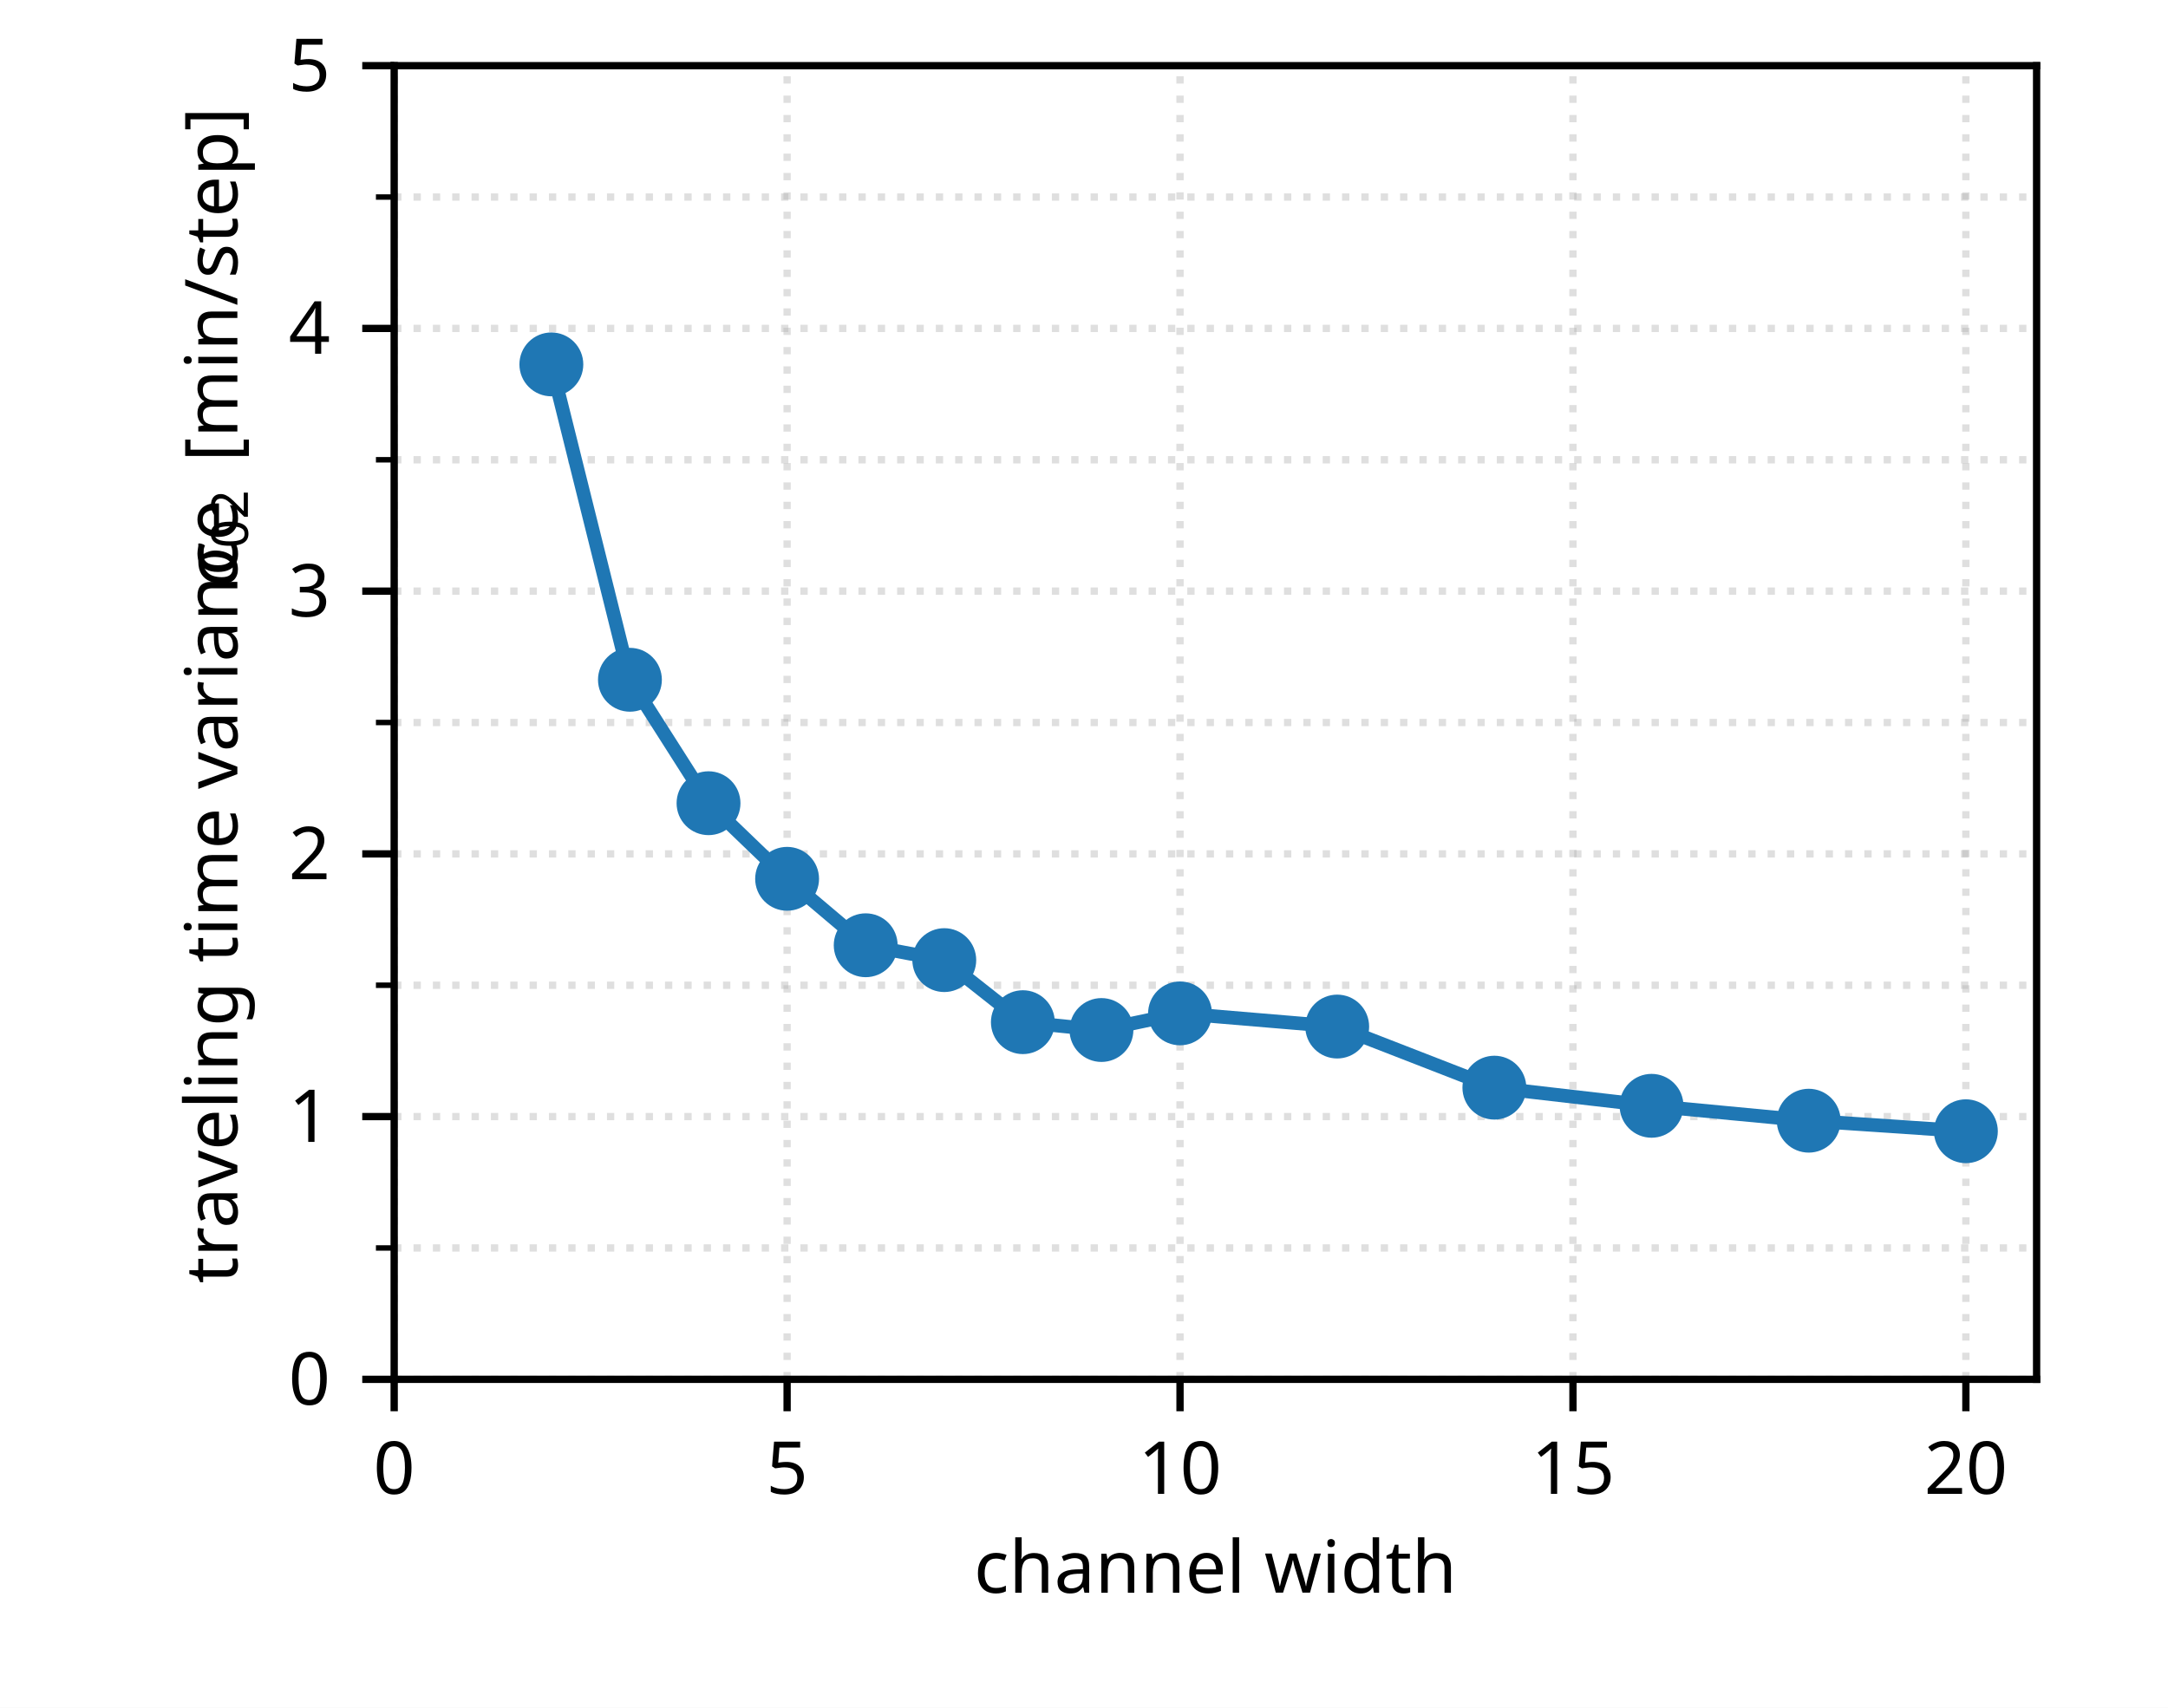
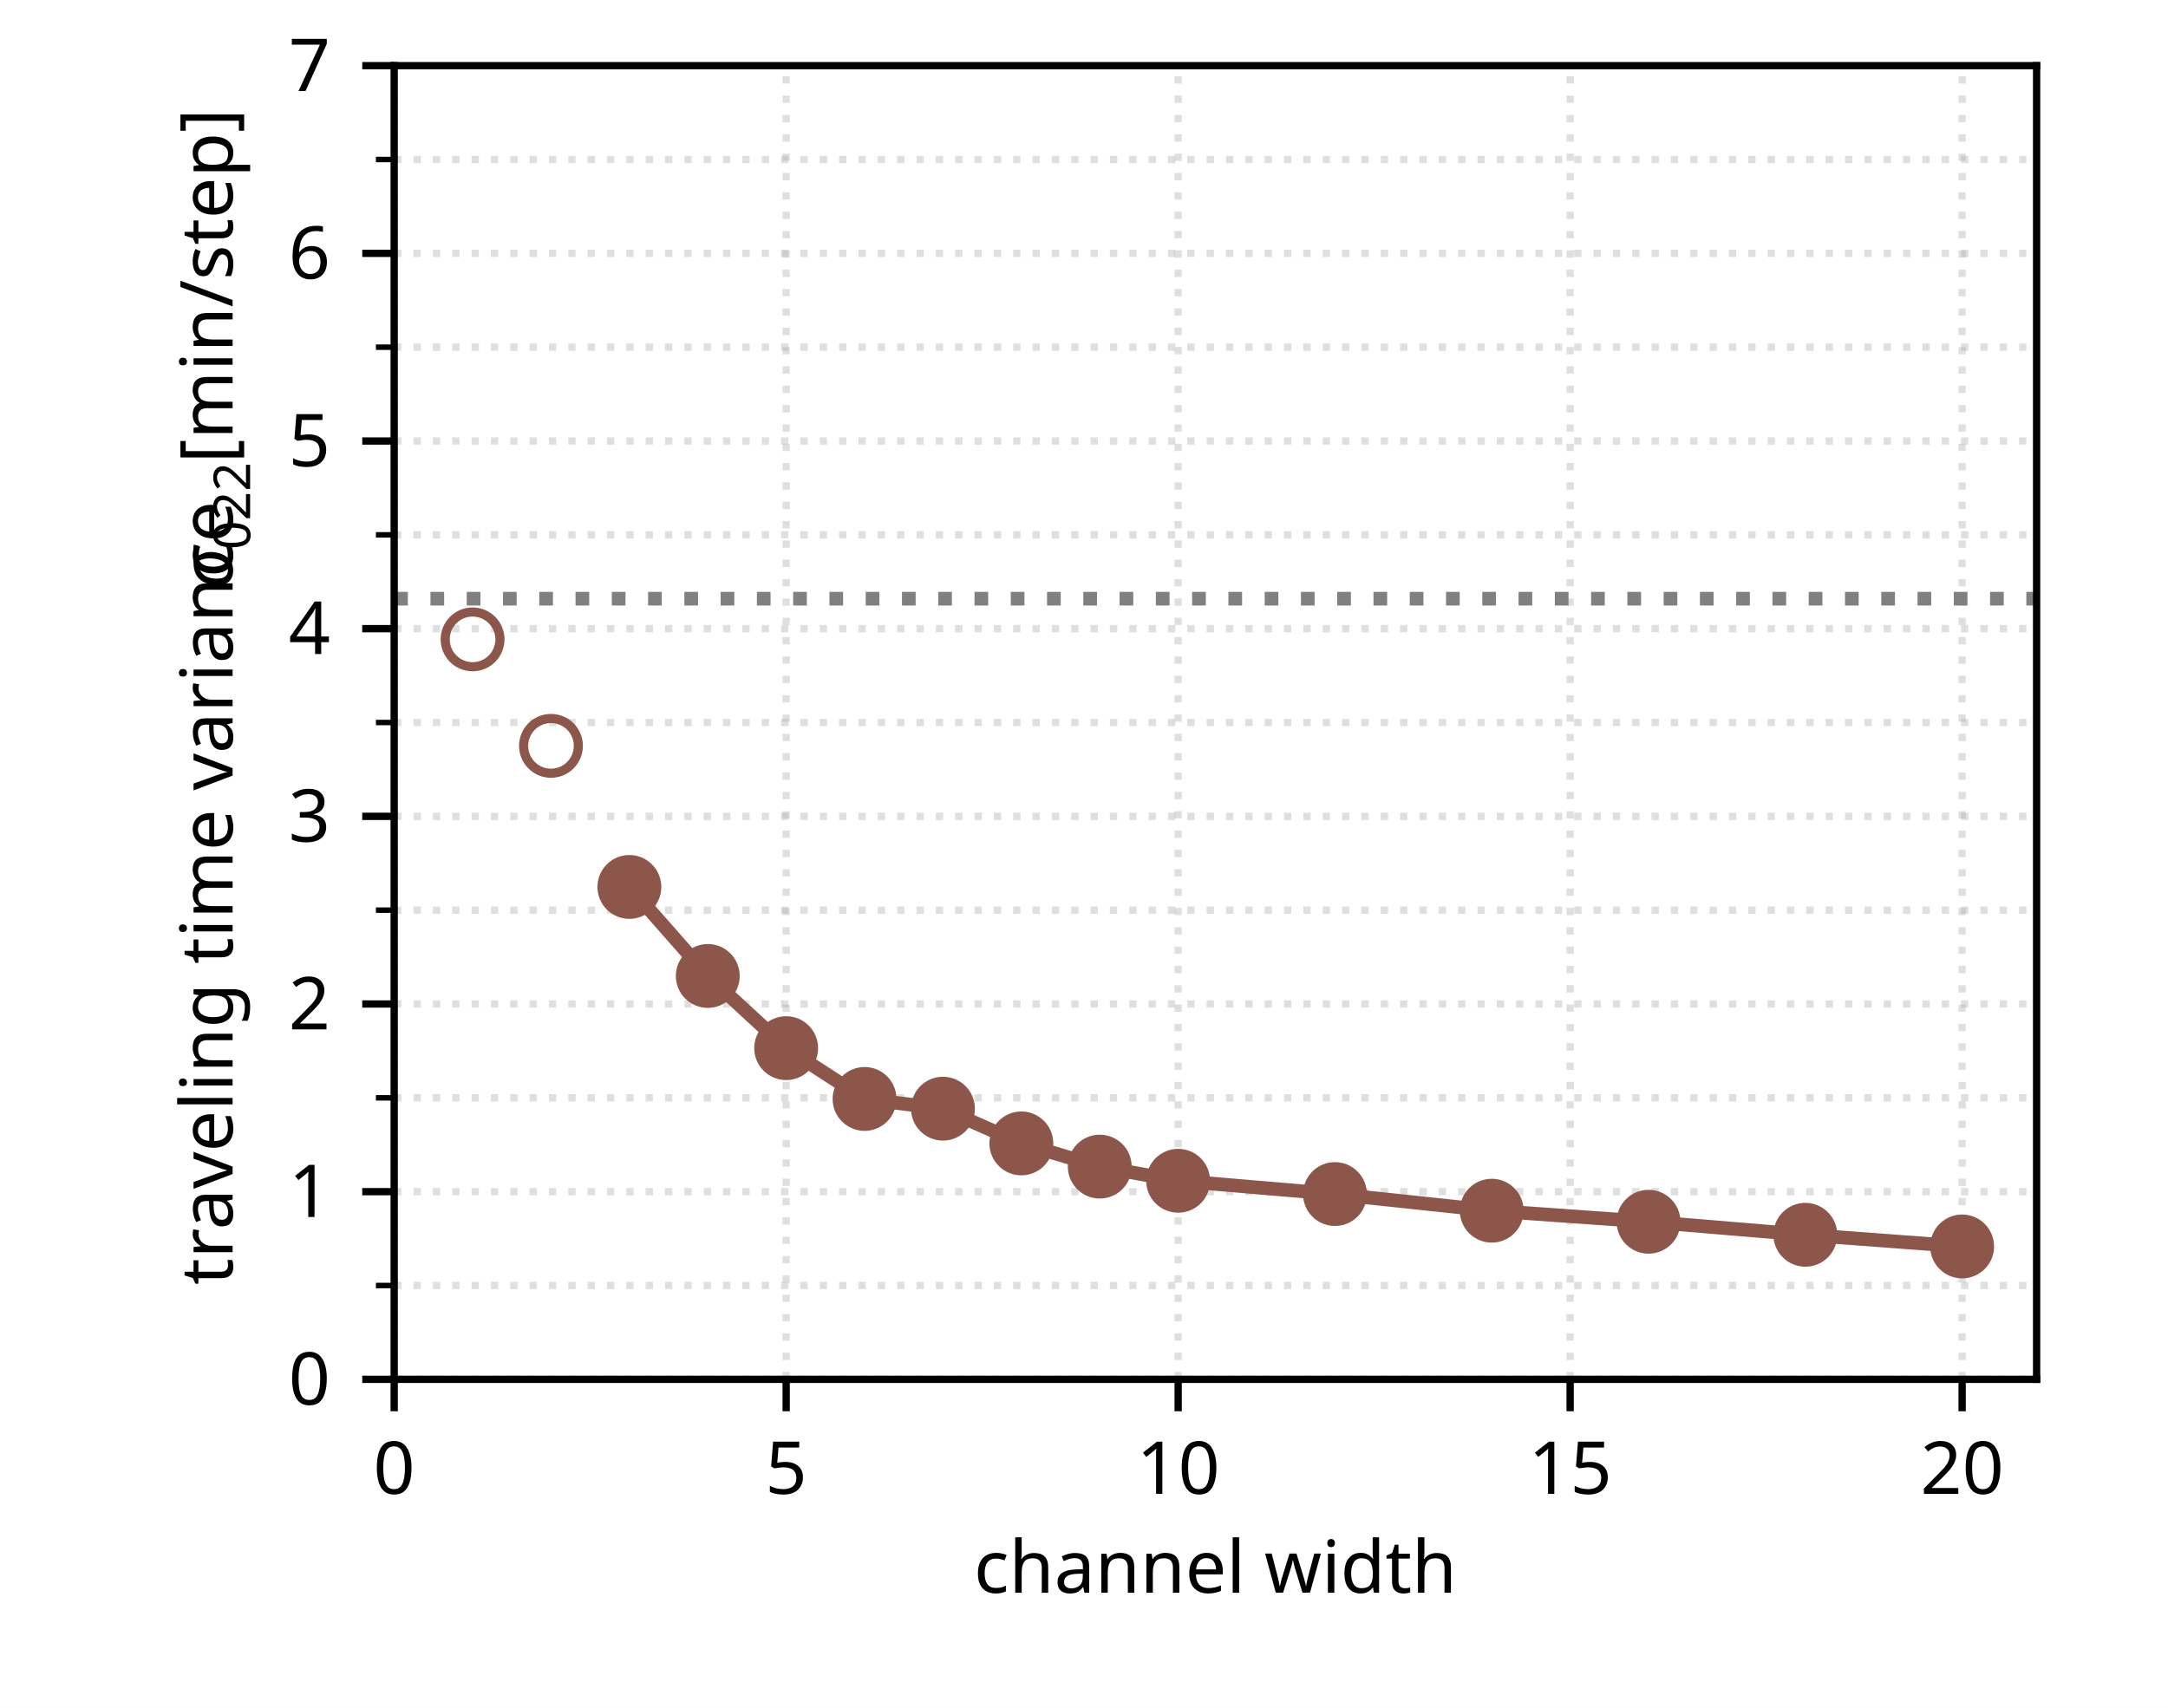
<svg xmlns="http://www.w3.org/2000/svg" xmlns:xlink="http://www.w3.org/1999/xlink" width="237.6pt" height="187.2pt" viewBox="0 0 237.6 187.2" version="1.1">
  <defs>
    <style type="text/css">*{stroke-linejoin: round; stroke-linecap: butt}</style>
  </defs>
  <g id="figure_1">
    <g id="patch_1">
      <path d="M 0 187.2  L 237.6 187.2  L 237.6 0  L 0 0  z " style="fill: #ffffff" />
    </g>
    <g id="axes_1">
      <g id="patch_2">
        <path d="M 43.2 151.2  L 223.2 151.2  L 223.2 7.2  L 43.2 7.2  z " style="fill: #ffffff" />
      </g>
      <g id="matplotlib.axis_1">
        <g id="xtick_1">
          <g id="line2d_1">
-             <path d="M 43.2 151.2  L 43.2 7.2  " clip-path="url(#p3e400f33fc)" style="fill: none; stroke-dasharray: 0.8,1.32; stroke-dashoffset: 0; stroke: #b0b0b0; stroke-opacity: 0.4; stroke-width: 0.8" />
+             <path d="M 43.2 151.2  L 43.2 7.2  " clip-path="url(#p53cd7ac34f)" style="fill: none; stroke-dasharray: 0.8,1.32; stroke-dashoffset: 0; stroke: #b0b0b0; stroke-opacity: 0.4; stroke-width: 0.8" />
          </g>
          <g id="line2d_2">
            <defs>
-               <path id="m9dce308752" d="M 0 0  L 0 3.5  " style="stroke: #000000; stroke-width: 0.8" />
+               <path id="m455bbb1083" d="M 0 0  L 0 3.5  " style="stroke: #000000; stroke-width: 0.8" />
            </defs>
            <g>
-               <use xlink:href="#m9dce308752" x="43.2" y="151.2" style="stroke: #000000; stroke-width: 0.8" />
+               <use xlink:href="#m455bbb1083" x="43.2" y="151.2" style="stroke: #000000; stroke-width: 0.8" />
            </g>
          </g>
          <g id="text_1">
            <text style="font: 8px 'Carlito', sans-serif; text-anchor: middle" x="43.2" y="163.755" transform="rotate(-0 43.2 163.755)">0</text>
          </g>
        </g>
        <g id="xtick_2">
          <g id="line2d_3">
-             <path d="M 86.262 151.2  L 86.262 7.2  " clip-path="url(#p3e400f33fc)" style="fill: none; stroke-dasharray: 0.8,1.32; stroke-dashoffset: 0; stroke: #b0b0b0; stroke-opacity: 0.4; stroke-width: 0.8" />
+             <path d="M 86.159 151.2  L 86.159 7.2  " clip-path="url(#p53cd7ac34f)" style="fill: none; stroke-dasharray: 0.8,1.32; stroke-dashoffset: 0; stroke: #b0b0b0; stroke-opacity: 0.4; stroke-width: 0.8" />
          </g>
          <g id="line2d_4">
            <g>
-               <use xlink:href="#m9dce308752" x="86.262" y="151.2" style="stroke: #000000; stroke-width: 0.8" />
+               <use xlink:href="#m455bbb1083" x="86.159" y="151.2" style="stroke: #000000; stroke-width: 0.8" />
            </g>
          </g>
          <g id="text_2">
-             <text style="font: 8px 'Carlito', sans-serif; text-anchor: middle" x="86.262" y="163.755" transform="rotate(-0 86.2622 163.755)">5</text>
+             <text style="font: 8px 'Carlito', sans-serif; text-anchor: middle" x="86.159" y="163.755" transform="rotate(-0 86.15943 163.755)">5</text>
          </g>
        </g>
        <g id="xtick_3">
          <g id="line2d_5">
-             <path d="M 129.324 151.2  L 129.324 7.2  " clip-path="url(#p3e400f33fc)" style="fill: none; stroke-dasharray: 0.8,1.32; stroke-dashoffset: 0; stroke: #b0b0b0; stroke-opacity: 0.4; stroke-width: 0.8" />
+             <path d="M 129.119 151.2  L 129.119 7.2  " clip-path="url(#p53cd7ac34f)" style="fill: none; stroke-dasharray: 0.8,1.32; stroke-dashoffset: 0; stroke: #b0b0b0; stroke-opacity: 0.4; stroke-width: 0.8" />
          </g>
          <g id="line2d_6">
            <g>
-               <use xlink:href="#m9dce308752" x="129.324" y="151.2" style="stroke: #000000; stroke-width: 0.8" />
+               <use xlink:href="#m455bbb1083" x="129.119" y="151.2" style="stroke: #000000; stroke-width: 0.8" />
            </g>
          </g>
          <g id="text_3">
-             <text style="font: 8px 'Carlito', sans-serif; text-anchor: middle" x="129.324" y="163.755" transform="rotate(-0 129.3244 163.755)">10</text>
+             <text style="font: 8px 'Carlito', sans-serif; text-anchor: middle" x="129.119" y="163.755" transform="rotate(-0 129.1189 163.755)">10</text>
          </g>
        </g>
        <g id="xtick_4">
          <g id="line2d_7">
-             <path d="M 172.387 151.2  L 172.387 7.2  " clip-path="url(#p3e400f33fc)" style="fill: none; stroke-dasharray: 0.8,1.32; stroke-dashoffset: 0; stroke: #b0b0b0; stroke-opacity: 0.4; stroke-width: 0.8" />
+             <path d="M 172.078 151.2  L 172.078 7.2  " clip-path="url(#p53cd7ac34f)" style="fill: none; stroke-dasharray: 0.8,1.32; stroke-dashoffset: 0; stroke: #b0b0b0; stroke-opacity: 0.4; stroke-width: 0.8" />
          </g>
          <g id="line2d_8">
            <g>
-               <use xlink:href="#m9dce308752" x="172.387" y="151.2" style="stroke: #000000; stroke-width: 0.8" />
+               <use xlink:href="#m455bbb1083" x="172.078" y="151.2" style="stroke: #000000; stroke-width: 0.8" />
            </g>
          </g>
          <g id="text_4">
-             <text style="font: 8px 'Carlito', sans-serif; text-anchor: middle" x="172.387" y="163.755" transform="rotate(-0 172.3866 163.755)">15</text>
+             <text style="font: 8px 'Carlito', sans-serif; text-anchor: middle" x="172.078" y="163.755" transform="rotate(-0 172.0783 163.755)">15</text>
          </g>
        </g>
        <g id="xtick_5">
          <g id="line2d_9">
-             <path d="M 215.449 151.2  L 215.449 7.2  " clip-path="url(#p3e400f33fc)" style="fill: none; stroke-dasharray: 0.8,1.32; stroke-dashoffset: 0; stroke: #b0b0b0; stroke-opacity: 0.4; stroke-width: 0.8" />
+             <path d="M 215.038 151.2  L 215.038 7.2  " clip-path="url(#p53cd7ac34f)" style="fill: none; stroke-dasharray: 0.8,1.32; stroke-dashoffset: 0; stroke: #b0b0b0; stroke-opacity: 0.4; stroke-width: 0.8" />
          </g>
          <g id="line2d_10">
            <g>
-               <use xlink:href="#m9dce308752" x="215.449" y="151.2" style="stroke: #000000; stroke-width: 0.8" />
+               <use xlink:href="#m455bbb1083" x="215.038" y="151.2" style="stroke: #000000; stroke-width: 0.8" />
            </g>
          </g>
          <g id="text_5">
-             <text style="font: 8px 'Carlito', sans-serif; text-anchor: middle" x="215.449" y="163.755" transform="rotate(-0 215.4488 163.755)">20</text>
+             <text style="font: 8px 'Carlito', sans-serif; text-anchor: middle" x="215.038" y="163.755" transform="rotate(-0 215.0377 163.755)">20</text>
          </g>
        </g>
        <g id="text_6">
          <text style="font: 8px 'Carlito', sans-serif; text-anchor: middle" x="133.2" y="174.599" transform="rotate(-0 133.2 174.5987)">channel width</text>
        </g>
      </g>
      <g id="matplotlib.axis_2">
        <g id="ytick_1">
          <g id="line2d_11">
-             <path d="M 43.2 151.2  L 223.2 151.2  " clip-path="url(#p3e400f33fc)" style="fill: none; stroke-dasharray: 0.8,1.32; stroke-dashoffset: 0; stroke: #b0b0b0; stroke-opacity: 0.4; stroke-width: 0.8" />
+             <path d="M 43.2 151.2  L 223.2 151.2  " clip-path="url(#p53cd7ac34f)" style="fill: none; stroke-dasharray: 0.8,1.32; stroke-dashoffset: 0; stroke: #b0b0b0; stroke-opacity: 0.4; stroke-width: 0.8" />
          </g>
          <g id="line2d_12">
            <defs>
-               <path id="m865e1c5d3a" d="M 0 0  L -3.5 0  " style="stroke: #000000; stroke-width: 0.8" />
+               <path id="m953f9019c5" d="M 0 0  L -3.5 0  " style="stroke: #000000; stroke-width: 0.8" />
            </defs>
            <g>
-               <use xlink:href="#m865e1c5d3a" x="43.2" y="151.2" style="stroke: #000000; stroke-width: 0.8" />
+               <use xlink:href="#m953f9019c5" x="43.2" y="151.2" style="stroke: #000000; stroke-width: 0.8" />
            </g>
          </g>
          <g id="text_7">
            <text style="font: 8px 'Carlito', sans-serif; text-anchor: end" x="36.2" y="153.977" transform="rotate(-0 36.2 153.9775)">0</text>
          </g>
        </g>
        <g id="ytick_2">
          <g id="line2d_13">
-             <path d="M 43.2 122.4  L 223.2 122.4  " clip-path="url(#p3e400f33fc)" style="fill: none; stroke-dasharray: 0.8,1.32; stroke-dashoffset: 0; stroke: #b0b0b0; stroke-opacity: 0.4; stroke-width: 0.8" />
+             <path d="M 43.2 130.629  L 223.2 130.629  " clip-path="url(#p53cd7ac34f)" style="fill: none; stroke-dasharray: 0.8,1.32; stroke-dashoffset: 0; stroke: #b0b0b0; stroke-opacity: 0.4; stroke-width: 0.8" />
          </g>
          <g id="line2d_14">
            <g>
-               <use xlink:href="#m865e1c5d3a" x="43.2" y="122.4" style="stroke: #000000; stroke-width: 0.8" />
+               <use xlink:href="#m953f9019c5" x="43.2" y="130.629" style="stroke: #000000; stroke-width: 0.8" />
            </g>
          </g>
          <g id="text_8">
-             <text style="font: 8px 'Carlito', sans-serif; text-anchor: end" x="36.2" y="125.177" transform="rotate(-0 36.2 125.1775)">1</text>
+             <text style="font: 8px 'Carlito', sans-serif; text-anchor: end" x="36.2" y="133.406" transform="rotate(-0 36.2 133.4061)">1</text>
          </g>
        </g>
        <g id="ytick_3">
          <g id="line2d_15">
-             <path d="M 43.2 93.6  L 223.2 93.6  " clip-path="url(#p3e400f33fc)" style="fill: none; stroke-dasharray: 0.8,1.32; stroke-dashoffset: 0; stroke: #b0b0b0; stroke-opacity: 0.4; stroke-width: 0.8" />
+             <path d="M 43.2 110.057  L 223.2 110.057  " clip-path="url(#p53cd7ac34f)" style="fill: none; stroke-dasharray: 0.8,1.32; stroke-dashoffset: 0; stroke: #b0b0b0; stroke-opacity: 0.4; stroke-width: 0.8" />
          </g>
          <g id="line2d_16">
            <g>
-               <use xlink:href="#m865e1c5d3a" x="43.2" y="93.6" style="stroke: #000000; stroke-width: 0.8" />
+               <use xlink:href="#m953f9019c5" x="43.2" y="110.057" style="stroke: #000000; stroke-width: 0.8" />
            </g>
          </g>
          <g id="text_9">
-             <text style="font: 8px 'Carlito', sans-serif; text-anchor: end" x="36.2" y="96.377" transform="rotate(-0 36.2 96.3775)">2</text>
+             <text style="font: 8px 'Carlito', sans-serif; text-anchor: end" x="36.2" y="112.835" transform="rotate(-0 36.2 112.8346)">2</text>
          </g>
        </g>
        <g id="ytick_4">
          <g id="line2d_17">
-             <path d="M 43.2 64.8  L 223.2 64.8  " clip-path="url(#p3e400f33fc)" style="fill: none; stroke-dasharray: 0.8,1.32; stroke-dashoffset: 0; stroke: #b0b0b0; stroke-opacity: 0.4; stroke-width: 0.8" />
+             <path d="M 43.2 89.486  L 223.2 89.486  " clip-path="url(#p53cd7ac34f)" style="fill: none; stroke-dasharray: 0.8,1.32; stroke-dashoffset: 0; stroke: #b0b0b0; stroke-opacity: 0.4; stroke-width: 0.8" />
          </g>
          <g id="line2d_18">
            <g>
-               <use xlink:href="#m865e1c5d3a" x="43.2" y="64.8" style="stroke: #000000; stroke-width: 0.8" />
+               <use xlink:href="#m953f9019c5" x="43.2" y="89.486" style="stroke: #000000; stroke-width: 0.8" />
            </g>
          </g>
          <g id="text_10">
-             <text style="font: 8px 'Carlito', sans-serif; text-anchor: end" x="36.2" y="67.578" transform="rotate(-0 36.2 67.5775)">3</text>
+             <text style="font: 8px 'Carlito', sans-serif; text-anchor: end" x="36.2" y="92.263" transform="rotate(-0 36.2 92.26321)">3</text>
          </g>
        </g>
        <g id="ytick_5">
          <g id="line2d_19">
-             <path d="M 43.2 36  L 223.2 36  " clip-path="url(#p3e400f33fc)" style="fill: none; stroke-dasharray: 0.8,1.32; stroke-dashoffset: 0; stroke: #b0b0b0; stroke-opacity: 0.4; stroke-width: 0.8" />
+             <path d="M 43.2 68.914  L 223.2 68.914  " clip-path="url(#p53cd7ac34f)" style="fill: none; stroke-dasharray: 0.8,1.32; stroke-dashoffset: 0; stroke: #b0b0b0; stroke-opacity: 0.4; stroke-width: 0.8" />
          </g>
          <g id="line2d_20">
            <g>
-               <use xlink:href="#m865e1c5d3a" x="43.2" y="36" style="stroke: #000000; stroke-width: 0.8" />
+               <use xlink:href="#m953f9019c5" x="43.2" y="68.914" style="stroke: #000000; stroke-width: 0.8" />
            </g>
          </g>
          <g id="text_11">
-             <text style="font: 8px 'Carlito', sans-serif; text-anchor: end" x="36.2" y="38.778" transform="rotate(-0 36.2 38.7775)">4</text>
+             <text style="font: 8px 'Carlito', sans-serif; text-anchor: end" x="36.2" y="71.692" transform="rotate(-0 36.2 71.69179)">4</text>
          </g>
        </g>
        <g id="ytick_6">
          <g id="line2d_21">
-             <path d="M 43.2 7.2  L 223.2 7.2  " clip-path="url(#p3e400f33fc)" style="fill: none; stroke-dasharray: 0.8,1.32; stroke-dashoffset: 0; stroke: #b0b0b0; stroke-opacity: 0.4; stroke-width: 0.8" />
+             <path d="M 43.2 48.343  L 223.2 48.343  " clip-path="url(#p53cd7ac34f)" style="fill: none; stroke-dasharray: 0.8,1.32; stroke-dashoffset: 0; stroke: #b0b0b0; stroke-opacity: 0.4; stroke-width: 0.8" />
          </g>
          <g id="line2d_22">
            <g>
-               <use xlink:href="#m865e1c5d3a" x="43.2" y="7.2" style="stroke: #000000; stroke-width: 0.8" />
+               <use xlink:href="#m953f9019c5" x="43.2" y="48.343" style="stroke: #000000; stroke-width: 0.8" />
            </g>
          </g>
          <g id="text_12">
-             <text style="font: 8px 'Carlito', sans-serif; text-anchor: end" x="36.2" y="9.977" transform="rotate(-0 36.2 9.9775)">5</text>
+             <text style="font: 8px 'Carlito', sans-serif; text-anchor: end" x="36.2" y="51.12" transform="rotate(-0 36.2 51.12036)">5</text>
          </g>
        </g>
        <g id="ytick_7">
          <g id="line2d_23">
-             <path d="M 43.2 136.8  L 223.2 136.8  " clip-path="url(#p3e400f33fc)" style="fill: none; stroke-dasharray: 0.8,1.32; stroke-dashoffset: 0; stroke: #b0b0b0; stroke-opacity: 0.4; stroke-width: 0.8" />
+             <path d="M 43.2 27.771  L 223.2 27.771  " clip-path="url(#p53cd7ac34f)" style="fill: none; stroke-dasharray: 0.8,1.32; stroke-dashoffset: 0; stroke: #b0b0b0; stroke-opacity: 0.4; stroke-width: 0.8" />
          </g>
          <g id="line2d_24">
-             <defs>
-               <path id="m427a775ce3" d="M 0 0  L -2 0  " style="stroke: #000000; stroke-width: 0.6" />
-             </defs>
-             <g>
-               <use xlink:href="#m427a775ce3" x="43.2" y="136.8" style="stroke: #000000; stroke-width: 0.6" />
-             </g>
+             <g>
+               <use xlink:href="#m953f9019c5" x="43.2" y="27.771" style="stroke: #000000; stroke-width: 0.8" />
+             </g>
+           </g>
+           <g id="text_13">
+             <text style="font: 8px 'Carlito', sans-serif; text-anchor: end" x="36.2" y="30.549" transform="rotate(-0 36.2 30.54893)">6</text>
          </g>
        </g>
        <g id="ytick_8">
          <g id="line2d_25">
-             <path d="M 43.2 108  L 223.2 108  " clip-path="url(#p3e400f33fc)" style="fill: none; stroke-dasharray: 0.8,1.32; stroke-dashoffset: 0; stroke: #b0b0b0; stroke-opacity: 0.4; stroke-width: 0.8" />
+             <path d="M 43.2 7.2  L 223.2 7.2  " clip-path="url(#p53cd7ac34f)" style="fill: none; stroke-dasharray: 0.8,1.32; stroke-dashoffset: 0; stroke: #b0b0b0; stroke-opacity: 0.4; stroke-width: 0.8" />
          </g>
          <g id="line2d_26">
            <g>
-               <use xlink:href="#m427a775ce3" x="43.2" y="108" style="stroke: #000000; stroke-width: 0.6" />
-             </g>
+               <use xlink:href="#m953f9019c5" x="43.2" y="7.2" style="stroke: #000000; stroke-width: 0.8" />
+             </g>
+           </g>
+           <g id="text_14">
+             <text style="font: 8px 'Carlito', sans-serif; text-anchor: end" x="36.2" y="9.977" transform="rotate(-0 36.2 9.9775)">7</text>
          </g>
        </g>
        <g id="ytick_9">
          <g id="line2d_27">
-             <path d="M 43.2 79.2  L 223.2 79.2  " clip-path="url(#p3e400f33fc)" style="fill: none; stroke-dasharray: 0.8,1.32; stroke-dashoffset: 0; stroke: #b0b0b0; stroke-opacity: 0.4; stroke-width: 0.8" />
+             <path d="M 43.2 140.914  L 223.2 140.914  " clip-path="url(#p53cd7ac34f)" style="fill: none; stroke-dasharray: 0.8,1.32; stroke-dashoffset: 0; stroke: #b0b0b0; stroke-opacity: 0.4; stroke-width: 0.8" />
          </g>
          <g id="line2d_28">
-             <g>
-               <use xlink:href="#m427a775ce3" x="43.2" y="79.2" style="stroke: #000000; stroke-width: 0.6" />
+             <defs>
+               <path id="m70899e756d" d="M 0 0  L -2 0  " style="stroke: #000000; stroke-width: 0.6" />
+             </defs>
+             <g>
+               <use xlink:href="#m70899e756d" x="43.2" y="140.914" style="stroke: #000000; stroke-width: 0.6" />
            </g>
          </g>
        </g>
        <g id="ytick_10">
          <g id="line2d_29">
-             <path d="M 43.2 50.4  L 223.2 50.4  " clip-path="url(#p3e400f33fc)" style="fill: none; stroke-dasharray: 0.8,1.32; stroke-dashoffset: 0; stroke: #b0b0b0; stroke-opacity: 0.4; stroke-width: 0.8" />
+             <path d="M 43.2 120.343  L 223.2 120.343  " clip-path="url(#p53cd7ac34f)" style="fill: none; stroke-dasharray: 0.8,1.32; stroke-dashoffset: 0; stroke: #b0b0b0; stroke-opacity: 0.4; stroke-width: 0.8" />
          </g>
          <g id="line2d_30">
            <g>
-               <use xlink:href="#m427a775ce3" x="43.2" y="50.4" style="stroke: #000000; stroke-width: 0.6" />
+               <use xlink:href="#m70899e756d" x="43.2" y="120.343" style="stroke: #000000; stroke-width: 0.6" />
            </g>
          </g>
        </g>
        <g id="ytick_11">
          <g id="line2d_31">
-             <path d="M 43.2 21.6  L 223.2 21.6  " clip-path="url(#p3e400f33fc)" style="fill: none; stroke-dasharray: 0.8,1.32; stroke-dashoffset: 0; stroke: #b0b0b0; stroke-opacity: 0.4; stroke-width: 0.8" />
+             <path d="M 43.2 99.771  L 223.2 99.771  " clip-path="url(#p53cd7ac34f)" style="fill: none; stroke-dasharray: 0.8,1.32; stroke-dashoffset: 0; stroke: #b0b0b0; stroke-opacity: 0.4; stroke-width: 0.8" />
          </g>
          <g id="line2d_32">
            <g>
-               <use xlink:href="#m427a775ce3" x="43.2" y="21.6" style="stroke: #000000; stroke-width: 0.6" />
-             </g>
-           </g>
-         </g>
-         <g id="text_13">
-           <g transform="translate(26.705 140.68) rotate(-90)">
+               <use xlink:href="#m70899e756d" x="43.2" y="99.771" style="stroke: #000000; stroke-width: 0.6" />
+             </g>
+           </g>
+         </g>
+         <g id="ytick_12">
+           <g id="line2d_33">
+             <path d="M 43.2 79.2  L 223.2 79.2  " clip-path="url(#p53cd7ac34f)" style="fill: none; stroke-dasharray: 0.8,1.32; stroke-dashoffset: 0; stroke: #b0b0b0; stroke-opacity: 0.4; stroke-width: 0.8" />
+           </g>
+           <g id="line2d_34">
+             <g>
+               <use xlink:href="#m70899e756d" x="43.2" y="79.2" style="stroke: #000000; stroke-width: 0.6" />
+             </g>
+           </g>
+         </g>
+         <g id="ytick_13">
+           <g id="line2d_35">
+             <path d="M 43.2 58.629  L 223.2 58.629  " clip-path="url(#p53cd7ac34f)" style="fill: none; stroke-dasharray: 0.8,1.32; stroke-dashoffset: 0; stroke: #b0b0b0; stroke-opacity: 0.4; stroke-width: 0.8" />
+           </g>
+           <g id="line2d_36">
+             <g>
+               <use xlink:href="#m70899e756d" x="43.2" y="58.629" style="stroke: #000000; stroke-width: 0.6" />
+             </g>
+           </g>
+         </g>
+         <g id="ytick_14">
+           <g id="line2d_37">
+             <path d="M 43.2 38.057  L 223.2 38.057  " clip-path="url(#p53cd7ac34f)" style="fill: none; stroke-dasharray: 0.8,1.32; stroke-dashoffset: 0; stroke: #b0b0b0; stroke-opacity: 0.4; stroke-width: 0.8" />
+           </g>
+           <g id="line2d_38">
+             <g>
+               <use xlink:href="#m70899e756d" x="43.2" y="38.057" style="stroke: #000000; stroke-width: 0.6" />
+             </g>
+           </g>
+         </g>
+         <g id="ytick_15">
+           <g id="line2d_39">
+             <path d="M 43.2 17.486  L 223.2 17.486  " clip-path="url(#p53cd7ac34f)" style="fill: none; stroke-dasharray: 0.8,1.32; stroke-dashoffset: 0; stroke: #b0b0b0; stroke-opacity: 0.4; stroke-width: 0.8" />
+           </g>
+           <g id="line2d_40">
+             <g>
+               <use xlink:href="#m70899e756d" x="43.2" y="17.486" style="stroke: #000000; stroke-width: 0.6" />
+             </g>
+           </g>
+         </g>
+         <g id="text_15">
+           <g transform="translate(26.145 140.84) rotate(-90)">
            <text>
-               <tspan style="font: 8px 'Carlito'" x="0 2.68 5.469 9.301 12.914 16.895 18.73 20.566 24.77 28.535 30.344 33.023 34.859 41.25 45.23 47.039 50.652 54.484 57.273 59.109 62.941 67.145 70.527 74.508 83.6 85.409 87.862 94.252 96.088 103.388 106.478 109.607 112.287 116.267 120.47" y="-0.689">traveling time variance  [min/step]</tspan>
-               <tspan style="font: italic 8px 'Carlito'" x="76.316" y="-0.689">σ</tspan>
-               <tspan style="font: 5.6px 'Carlito'" x="80.57 100.358" y="0.459 -3.369">02</tspan>
+               <tspan style="font: 8px 'Carlito'" x="0 2.68 5.469 9.301 12.914 16.895 18.73 20.566 24.77 28.535 30.344 33.023 34.859 41.25 45.23 47.039 50.652 54.484 57.273 59.109 62.941 67.145 70.527 74.508 83.908 85.717 88.17 94.561 96.397 103.696 106.786 109.915 112.595 116.575 120.778" y="-0.652">traveling time variance  [min/step]</tspan>
+               <tspan style="font: italic 8px 'Carlito'" x="76.316" y="-0.652">σ</tspan>
+               <tspan style="font: 5.6px 'Carlito'" x="80.57 80.879 100.667" y="1.262 -3.369 -3.331">022</tspan>
            </text>
          </g>
        </g>
      </g>
-       <g id="line2d_33">
-         <path d="M 60.425 39.944  L 69.037 74.516  L 77.65 88.047  L 86.262 96.334  L 94.875 103.618  L 103.487 105.247  L 112.1 112.049  L 120.712 112.909  L 129.324 111.085  L 146.549 112.53  L 163.774 119.227  L 180.999 121.217  L 198.224 122.849  L 215.449 124.006  " clip-path="url(#p3e400f33fc)" style="fill: none; stroke: #1f77b4; stroke-width: 1.5; stroke-linecap: square" />
+       <g id="line2d_41">
+         <path clip-path="url(#p53cd7ac34f)" style="fill: none; stroke: #8c564b; stroke-width: 1.5; stroke-linecap: square" />
        <defs>
-           <path id="m9dac09563f" d="M 0 3  C 0.796 3 1.559 2.684 2.121 2.121  C 2.684 1.559 3 0.796 3 0  C 3 -0.796 2.684 -1.559 2.121 -2.121  C 1.559 -2.684 0.796 -3 0 -3  C -0.796 -3 -1.559 -2.684 -2.121 -2.121  C -2.684 -1.559 -3 -0.796 -3 0  C -3 0.796 -2.684 1.559 -2.121 2.121  C -1.559 2.684 -0.796 3 0 3  z " style="stroke: #1f77b4" />
+           <path id="ma27856a78b" d="M 0 3  C 0.796 3 1.559 2.684 2.121 2.121  C 2.684 1.559 3 0.796 3 0  C 3 -0.796 2.684 -1.559 2.121 -2.121  C 1.559 -2.684 0.796 -3 0 -3  C -0.796 -3 -1.559 -2.684 -2.121 -2.121  C -2.684 -1.559 -3 -0.796 -3 0  C -3 0.796 -2.684 1.559 -2.121 2.121  C -1.559 2.684 -0.796 3 0 3  z " style="stroke: #8c564b" />
        </defs>
-         <g clip-path="url(#p3e400f33fc)">
-           <use xlink:href="#m9dac09563f" x="60.425" y="39.944" style="fill: #1f77b4; stroke: #1f77b4" />
-           <use xlink:href="#m9dac09563f" x="69.037" y="74.516" style="fill: #1f77b4; stroke: #1f77b4" />
-           <use xlink:href="#m9dac09563f" x="77.65" y="88.047" style="fill: #1f77b4; stroke: #1f77b4" />
-           <use xlink:href="#m9dac09563f" x="86.262" y="96.334" style="fill: #1f77b4; stroke: #1f77b4" />
-           <use xlink:href="#m9dac09563f" x="94.875" y="103.618" style="fill: #1f77b4; stroke: #1f77b4" />
-           <use xlink:href="#m9dac09563f" x="103.487" y="105.247" style="fill: #1f77b4; stroke: #1f77b4" />
-           <use xlink:href="#m9dac09563f" x="112.1" y="112.049" style="fill: #1f77b4; stroke: #1f77b4" />
-           <use xlink:href="#m9dac09563f" x="120.712" y="112.909" style="fill: #1f77b4; stroke: #1f77b4" />
-           <use xlink:href="#m9dac09563f" x="129.324" y="111.085" style="fill: #1f77b4; stroke: #1f77b4" />
-           <use xlink:href="#m9dac09563f" x="146.549" y="112.53" style="fill: #1f77b4; stroke: #1f77b4" />
-           <use xlink:href="#m9dac09563f" x="163.774" y="119.227" style="fill: #1f77b4; stroke: #1f77b4" />
-           <use xlink:href="#m9dac09563f" x="180.999" y="121.217" style="fill: #1f77b4; stroke: #1f77b4" />
-           <use xlink:href="#m9dac09563f" x="198.224" y="122.849" style="fill: #1f77b4; stroke: #1f77b4" />
-           <use xlink:href="#m9dac09563f" x="215.449" y="124.006" style="fill: #1f77b4; stroke: #1f77b4" />
-         </g>
+         <g clip-path="url(#p53cd7ac34f)" />
+       </g>
+       <g id="line2d_42">
+         <path d="M 68.976 97.225  L 77.568 106.983  L 86.159 114.896  L 94.751 120.465  L 103.343 121.53  L 111.935 125.338  L 120.527 127.883  L 129.119 129.436  L 146.303 130.891  L 163.486 132.714  L 180.67 133.926  L 197.854 135.356  L 215.038 136.633  " clip-path="url(#p53cd7ac34f)" style="fill: none; stroke: #8c564b; stroke-width: 1.5; stroke-linecap: square" />
+         <g clip-path="url(#p53cd7ac34f)">
+           <use xlink:href="#ma27856a78b" x="68.976" y="97.225" style="fill: #8c564b; stroke: #8c564b" />
+           <use xlink:href="#ma27856a78b" x="77.568" y="106.983" style="fill: #8c564b; stroke: #8c564b" />
+           <use xlink:href="#ma27856a78b" x="86.159" y="114.896" style="fill: #8c564b; stroke: #8c564b" />
+           <use xlink:href="#ma27856a78b" x="94.751" y="120.465" style="fill: #8c564b; stroke: #8c564b" />
+           <use xlink:href="#ma27856a78b" x="103.343" y="121.53" style="fill: #8c564b; stroke: #8c564b" />
+           <use xlink:href="#ma27856a78b" x="111.935" y="125.338" style="fill: #8c564b; stroke: #8c564b" />
+           <use xlink:href="#ma27856a78b" x="120.527" y="127.883" style="fill: #8c564b; stroke: #8c564b" />
+           <use xlink:href="#ma27856a78b" x="129.119" y="129.436" style="fill: #8c564b; stroke: #8c564b" />
+           <use xlink:href="#ma27856a78b" x="146.303" y="130.891" style="fill: #8c564b; stroke: #8c564b" />
+           <use xlink:href="#ma27856a78b" x="163.486" y="132.714" style="fill: #8c564b; stroke: #8c564b" />
+           <use xlink:href="#ma27856a78b" x="180.67" y="133.926" style="fill: #8c564b; stroke: #8c564b" />
+           <use xlink:href="#ma27856a78b" x="197.854" y="135.356" style="fill: #8c564b; stroke: #8c564b" />
+           <use xlink:href="#ma27856a78b" x="215.038" y="136.633" style="fill: #8c564b; stroke: #8c564b" />
+         </g>
+       </g>
+       <g id="line2d_43">
+         <defs>
+           <path id="m5cc1c8680f" d="M 0 3  C 0.796 3 1.559 2.684 2.121 2.121  C 2.684 1.559 3 0.796 3 0  C 3 -0.796 2.684 -1.559 2.121 -2.121  C 1.559 -2.684 0.796 -3 0 -3  C -0.796 -3 -1.559 -2.684 -2.121 -2.121  C -2.684 -1.559 -3 -0.796 -3 0  C -3 0.796 -2.684 1.559 -2.121 2.121  C -1.559 2.684 -0.796 3 0 3  z " style="stroke: #8c564b" />
+         </defs>
+         <g clip-path="url(#p53cd7ac34f)" />
+       </g>
+       <g id="line2d_44">
+         <g clip-path="url(#p53cd7ac34f)">
+           <use xlink:href="#m5cc1c8680f" x="51.792" y="70.087" style="fill-opacity: 0; stroke: #8c564b" />
+           <use xlink:href="#m5cc1c8680f" x="60.384" y="81.76" style="fill-opacity: 0; stroke: #8c564b" />
+         </g>
+       </g>
+       <g id="LineCollection_1">
+         <path d="M 43.2 65.629  L 232.221 65.629  " clip-path="url(#p53cd7ac34f)" style="fill: none; stroke-dasharray: 1.5,2.475; stroke-dashoffset: 0; stroke: #808080; stroke-width: 1.5" />
      </g>
      <g id="patch_3">
        <path d="M 43.2 151.2  L 43.2 7.2  " style="fill: none; stroke: #000000; stroke-width: 0.8; stroke-linejoin: miter; stroke-linecap: square" />
      </g>
      <g id="patch_4">
        <path d="M 223.2 151.2  L 223.2 7.2  " style="fill: none; stroke: #000000; stroke-width: 0.8; stroke-linejoin: miter; stroke-linecap: square" />
      </g>
      <g id="patch_5">
        <path d="M 43.2 151.2  L 223.2 151.2  " style="fill: none; stroke: #000000; stroke-width: 0.8; stroke-linejoin: miter; stroke-linecap: square" />
      </g>
      <g id="patch_6">
        <path d="M 43.2 7.2  L 223.2 7.2  " style="fill: none; stroke: #000000; stroke-width: 0.8; stroke-linejoin: miter; stroke-linecap: square" />
      </g>
    </g>
  </g>
  <defs>
-     <clipPath id="p3e400f33fc">
+     <clipPath id="p53cd7ac34f">
      <rect x="43.2" y="7.2" width="180" height="144" />
    </clipPath>
  </defs>
</svg>
